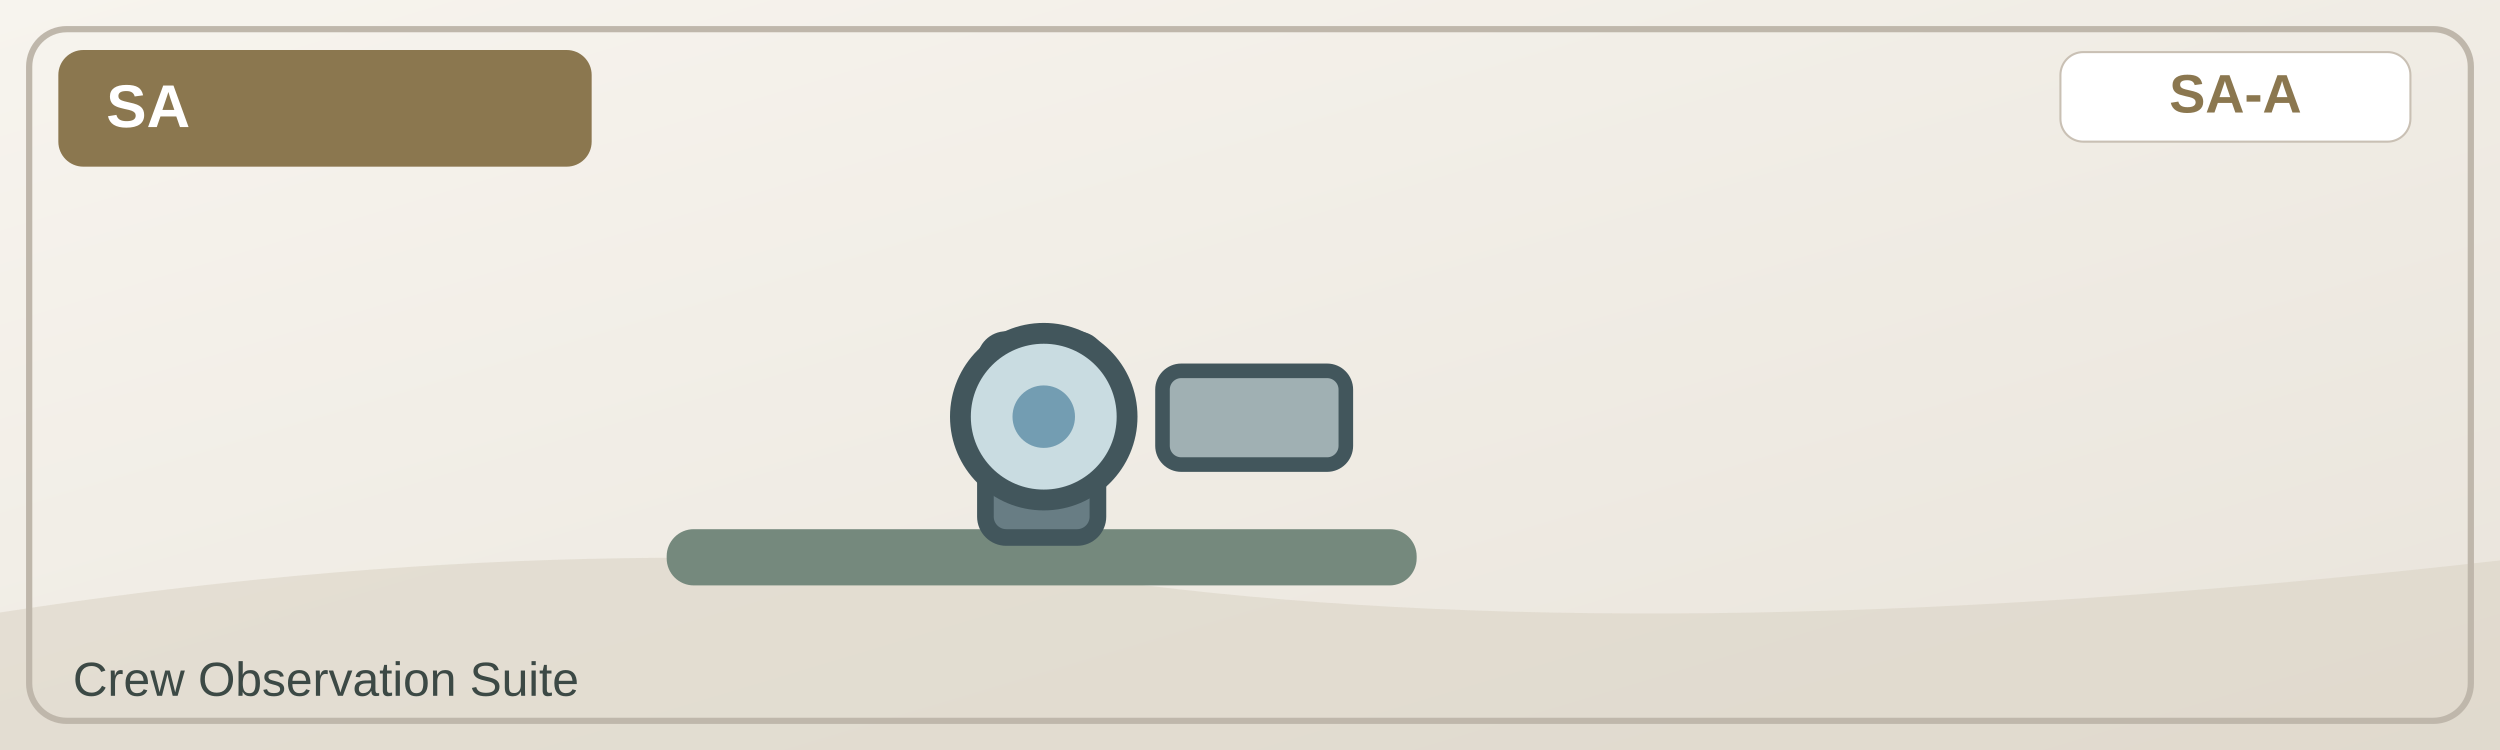
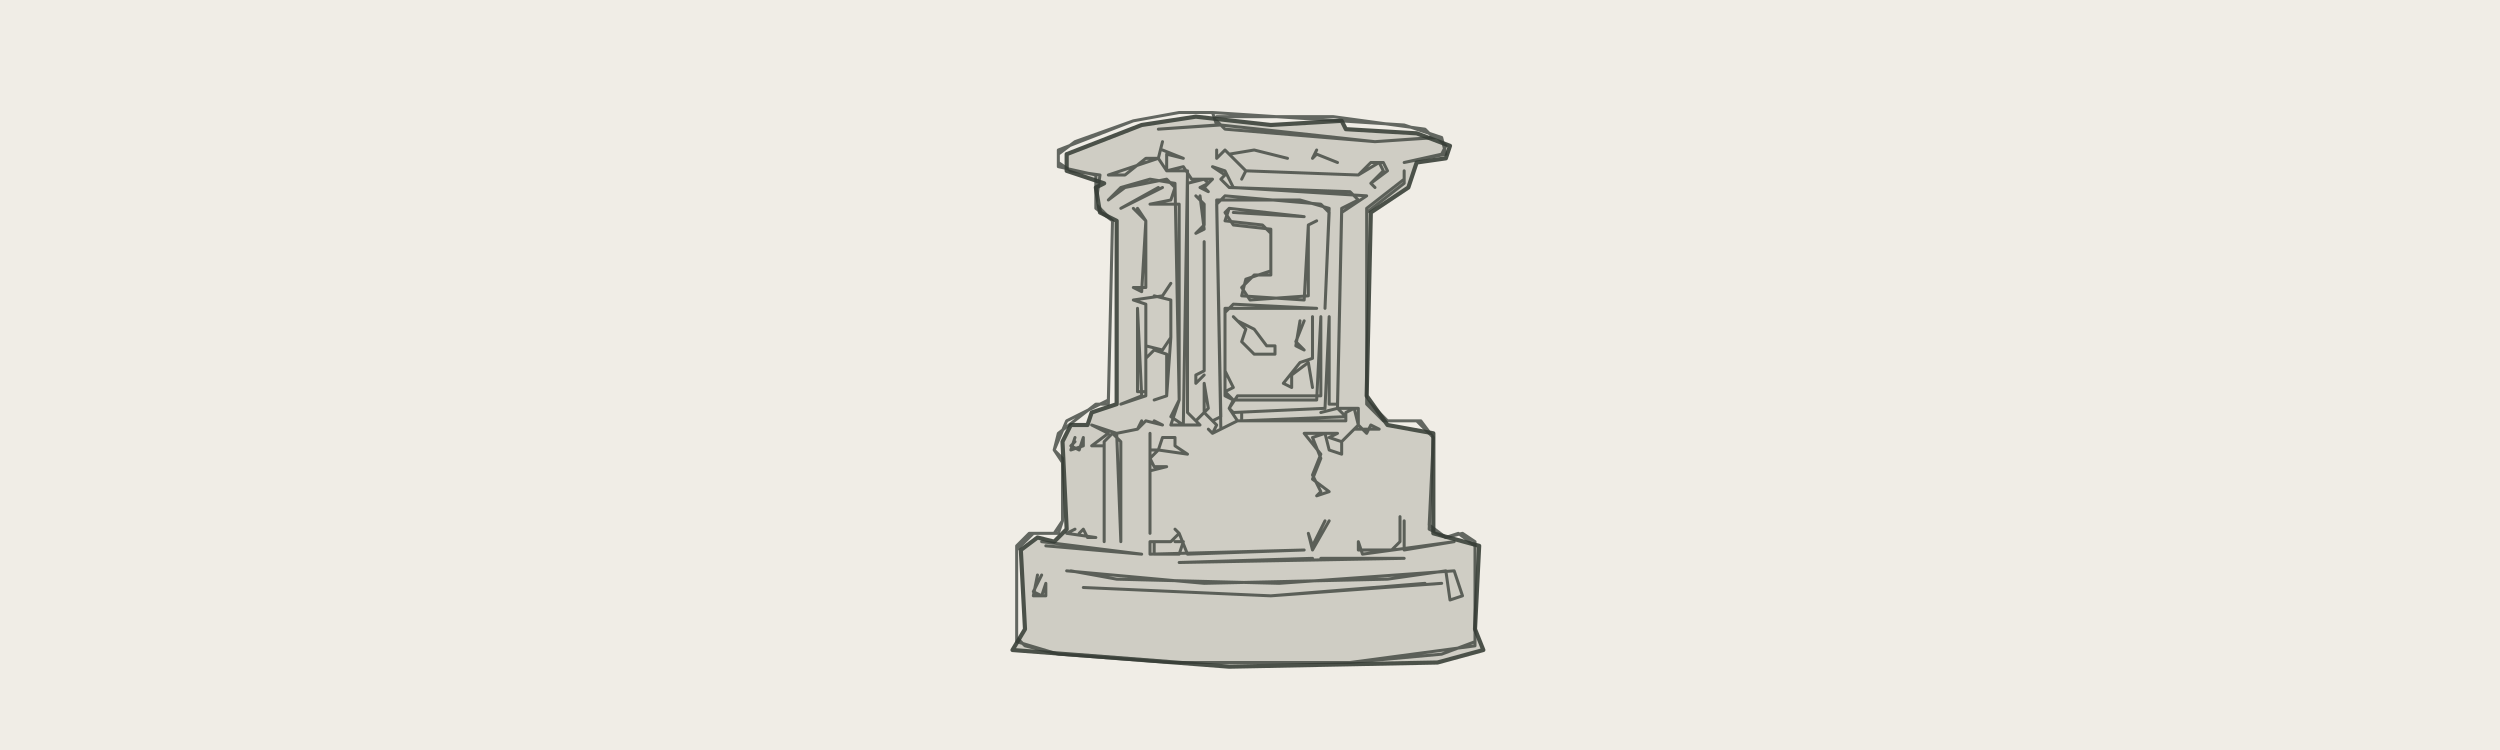
- <svg xmlns="http://www.w3.org/2000/svg" viewBox="0 0 1200 360" role="img" aria-label="Crew Observation Suite">
-   <defs>
-     <linearGradient id="bg" x2="1" y2="1">
-       <stop stop-color="#f7f4ee" />
-       <stop offset="1" stop-color="#e9e4db" />
-     </linearGradient>
-   </defs>
-   <rect width="1200" height="360" fill="url(#bg)" />
-   <path d="M0 294 Q290 249 550 281 T1200 269 V360 H0Z" fill="#d9d2c3" opacity=".55" />
-   <rect x="28" y="24" width="256" height="56" rx="12" fill="#8b774f" />
-   <text x="51" y="61" fill="#fff" font-family="Arial,sans-serif" font-size="29" font-weight="bold">SA</text>
-   <rect x="989" y="25" width="168" height="43" rx="11" fill="#fff" stroke="#c9c0b4" />
-   <text x="1073" y="54" fill="#8b774f" text-anchor="middle" font-family="Arial,sans-serif" font-size="26" font-weight="bold">SA-A</text>
-   <rect x="320" y="254" width="360" height="27" rx="13" fill="#75897d" />
-   <rect x="473" y="163" width="54" height="95" rx="10" fill="#687d84" stroke="#42565c" stroke-width="8" />
-   <circle cx="501" cy="200" r="40" fill="#c9dce1" stroke="#42565c" stroke-width="10" />
-   <circle cx="501" cy="200" r="15" fill="#739db2" />
-   <rect x="558" y="178" width="88" height="45" rx="9" fill="#a0b0b3" stroke="#42565c" stroke-width="7" />
-   <text x="35" y="334" font-family="Arial,sans-serif" fill="#3c4945" font-size="23">Crew Observation Suite</text>
-   <rect x="14" y="14" width="1172" height="332" rx="18" fill="none" stroke="#bfb7ab" stroke-width="3" />
+ <svg xmlns="http://www.w3.org/2000/svg" viewBox="0 0 1200 360" role="img" aria-label="SEA Game SA-A illustration">
+   <rect width="1200" height="360" fill="#f0ede6" />
+   <g>
+     <polygon points="512,74 512,82 530,88 526,90 528,102 536,106 536,194 524,198 522,204 514,204 510,212 512,254 506,260 498,258 490,264 492,302 486,312 590,320 690,318 712,312 708,302 710,262 688,256 688,208 666,204 656,190 658,102 676,90 680,78 694,76 696,70 680,64 646,62 644,58 610,60 574,56 548,60" fill="#777869" fill-opacity=".27" stroke="#4b5149" stroke-width="2" stroke-linejoin="round" />
+   </g>
+   <path d="M558,68 L556,76 L532,84 L540,84 L550,76 L556,76 L560,82 L570,82 L568,204 L562,200 L566,192 L564,88 L552,86 L538,90 L532,96 L540,90 L560,86 L564,90 L562,96 L552,98 L566,98 L566,192 L562,204 L576,204 L574,202 L578,198 L584,204 L582,208 L580,206 L582,208 L594,202 L646,202 L646,198 L650,196 L652,204 L644,212 L638,210 L642,208 L626,208 L634,218 L630,228 L634,236 L632,238 L638,236 L630,230 L634,220 L630,210 L636,208 L638,216 L644,218 L644,212 L650,206 L662,206 L658,204 L656,208 L652,204 L652,196 L642,196 L644,102 L656,94 L592,90 L588,82 L582,80 L588,84 L586,86 L590,90 L648,92 L652,96 L644,100 L642,194 L638,194 L638,152 L636,196 L592,198 L590,196 L594,190 L634,190 L634,152 L632,192 L592,192 L588,188 L592,186 L588,178 L588,150 L592,146 L632,148 L588,148 L588,190 L592,192 L590,196 L594,202 L586,206 L584,98 L588,94 L634,98 L638,102 L636,148 L638,100 L624,96 L584,96 L586,200 L582,202 L578,198 L578,184 L580,196 L574,202 L570,198 L570,88 L578,86 L580,88 L576,90 L580,92 L578,90 L582,86 L572,86 L568,80 L560,82 L560,74 L568,76 L558,72 M566,54 L544,58 L508,72 L508,80 L526,84 L526,100 L534,106 L532,192 L512,202 L506,216 L510,222 L510,250 L506,256 L494,256 L488,262 L488,308 L508,314 L562,318 L648,318 L708,310 L708,260 L702,256 L694,258 L686,252 L688,210 L682,202 L666,202 L656,192 L656,102 L674,88 L674,82 L674,86 L656,100 L656,194 L664,202 L680,202 L688,210 L686,254 L694,258 L700,256 L708,262 L708,308 L692,314 L648,318 L562,318 L508,314 L492,310 L488,306 L488,264 L496,256 L508,256 L510,250 L510,220 L506,216 L508,208 L526,194 L532,194 L534,106 L526,98 L528,84 L514,82 L508,78 L508,74 L516,68 L544,58 L566,54 L582,54 L584,60 L556,62 L586,60 L660,68 L690,66 L694,70 L692,74 L674,78 L694,74 L692,66 L674,60 L582,54 M512,274 L578,280 L666,278 L694,274 L696,288 L702,286 L698,274 L614,280 L536,278 L514,274 M590,100 L588,106 L606,108 L610,112 L610,130 L598,134 L596,142 L626,144 L628,108 L632,106 L628,108 L628,142 L600,144 L596,138 L602,132 L610,132 L610,110 L592,108 L588,102 L590,100 L626,104 L592,102 M684,280 L610,286 L520,282 L610,286 L692,280 M548,202 L546,206 L536,208 L524,204 L532,208 L524,214 L530,214 L530,260 L530,212 L534,208 L538,212 L538,260 L536,208 L546,206 L550,202 L558,204 L554,202 M562,136 L558,142 L544,144 L550,146 L550,188 L546,188 L546,148 L548,190 L538,194 L550,190 L550,172 L554,168 L560,170 L560,190 L554,192 L560,190 L562,162 M584,72 L584,76 L588,72 L598,82 L596,86 L598,82 L652,84 L662,78 L664,82 L658,88 L660,90 L658,88 L666,82 L664,78 L658,78 L652,84 L598,82 L590,74 L602,72 L618,76 L602,72 M584,56 L640,56 L684,62 L688,66 L660,68 L588,62 L584,58 M630,268 L566,270 L674,268 L634,268 M564,254 L566,256 L562,260 L552,260 L552,266 L626,264 L570,266 L566,256 M552,208 L552,256 L552,226 L560,224 L554,224 L552,220 L556,216 L570,218 L564,214 L564,210 L558,210 L556,216 L552,216 M672,248 L672,260 L668,264 L652,264 L652,260 L654,266 L698,260 L674,264 L674,250 M500,260 L548,266 L502,262 M544,100 L550,106 L548,140 L544,138 L550,138 L550,106 L546,100 M578,116 L578,178 L574,180 L574,184 L578,180 M630,152 L630,172 L624,174 L616,184 L620,186 L620,180 L628,174 L630,186 M634,198 L642,196 L646,200 L596,202 L596,198 M592,152 L598,158 L596,164 L602,170 L612,170 L612,166 L608,166 L602,158 L594,154 M554,142 L562,144 L562,162 L558,168 L550,166 L550,146 M636,250 L630,262 L628,256 L630,264 L638,250 M556,90 L538,100 L558,90 M498,276 L496,286 L502,286 L502,280 L500,286 L496,284 L500,276 M574,94 L578,98 L578,108 L574,112 L578,110 L576,94 M624,154 L622,166 L626,168 L622,164 L626,154 M516,254 L512,256 L526,258 L522,258 L520,254 L518,256 M564,260 L568,260 L566,266 L554,266 L554,260 M516,210 L514,216 L520,214 L520,210 L518,216 L514,214 L516,212 M632,72 L630,76 L632,74 L642,78 L632,74" fill="none" stroke="#343b35" stroke-opacity=".75" stroke-width="1.45" stroke-linecap="round" stroke-linejoin="round" />
</svg>
